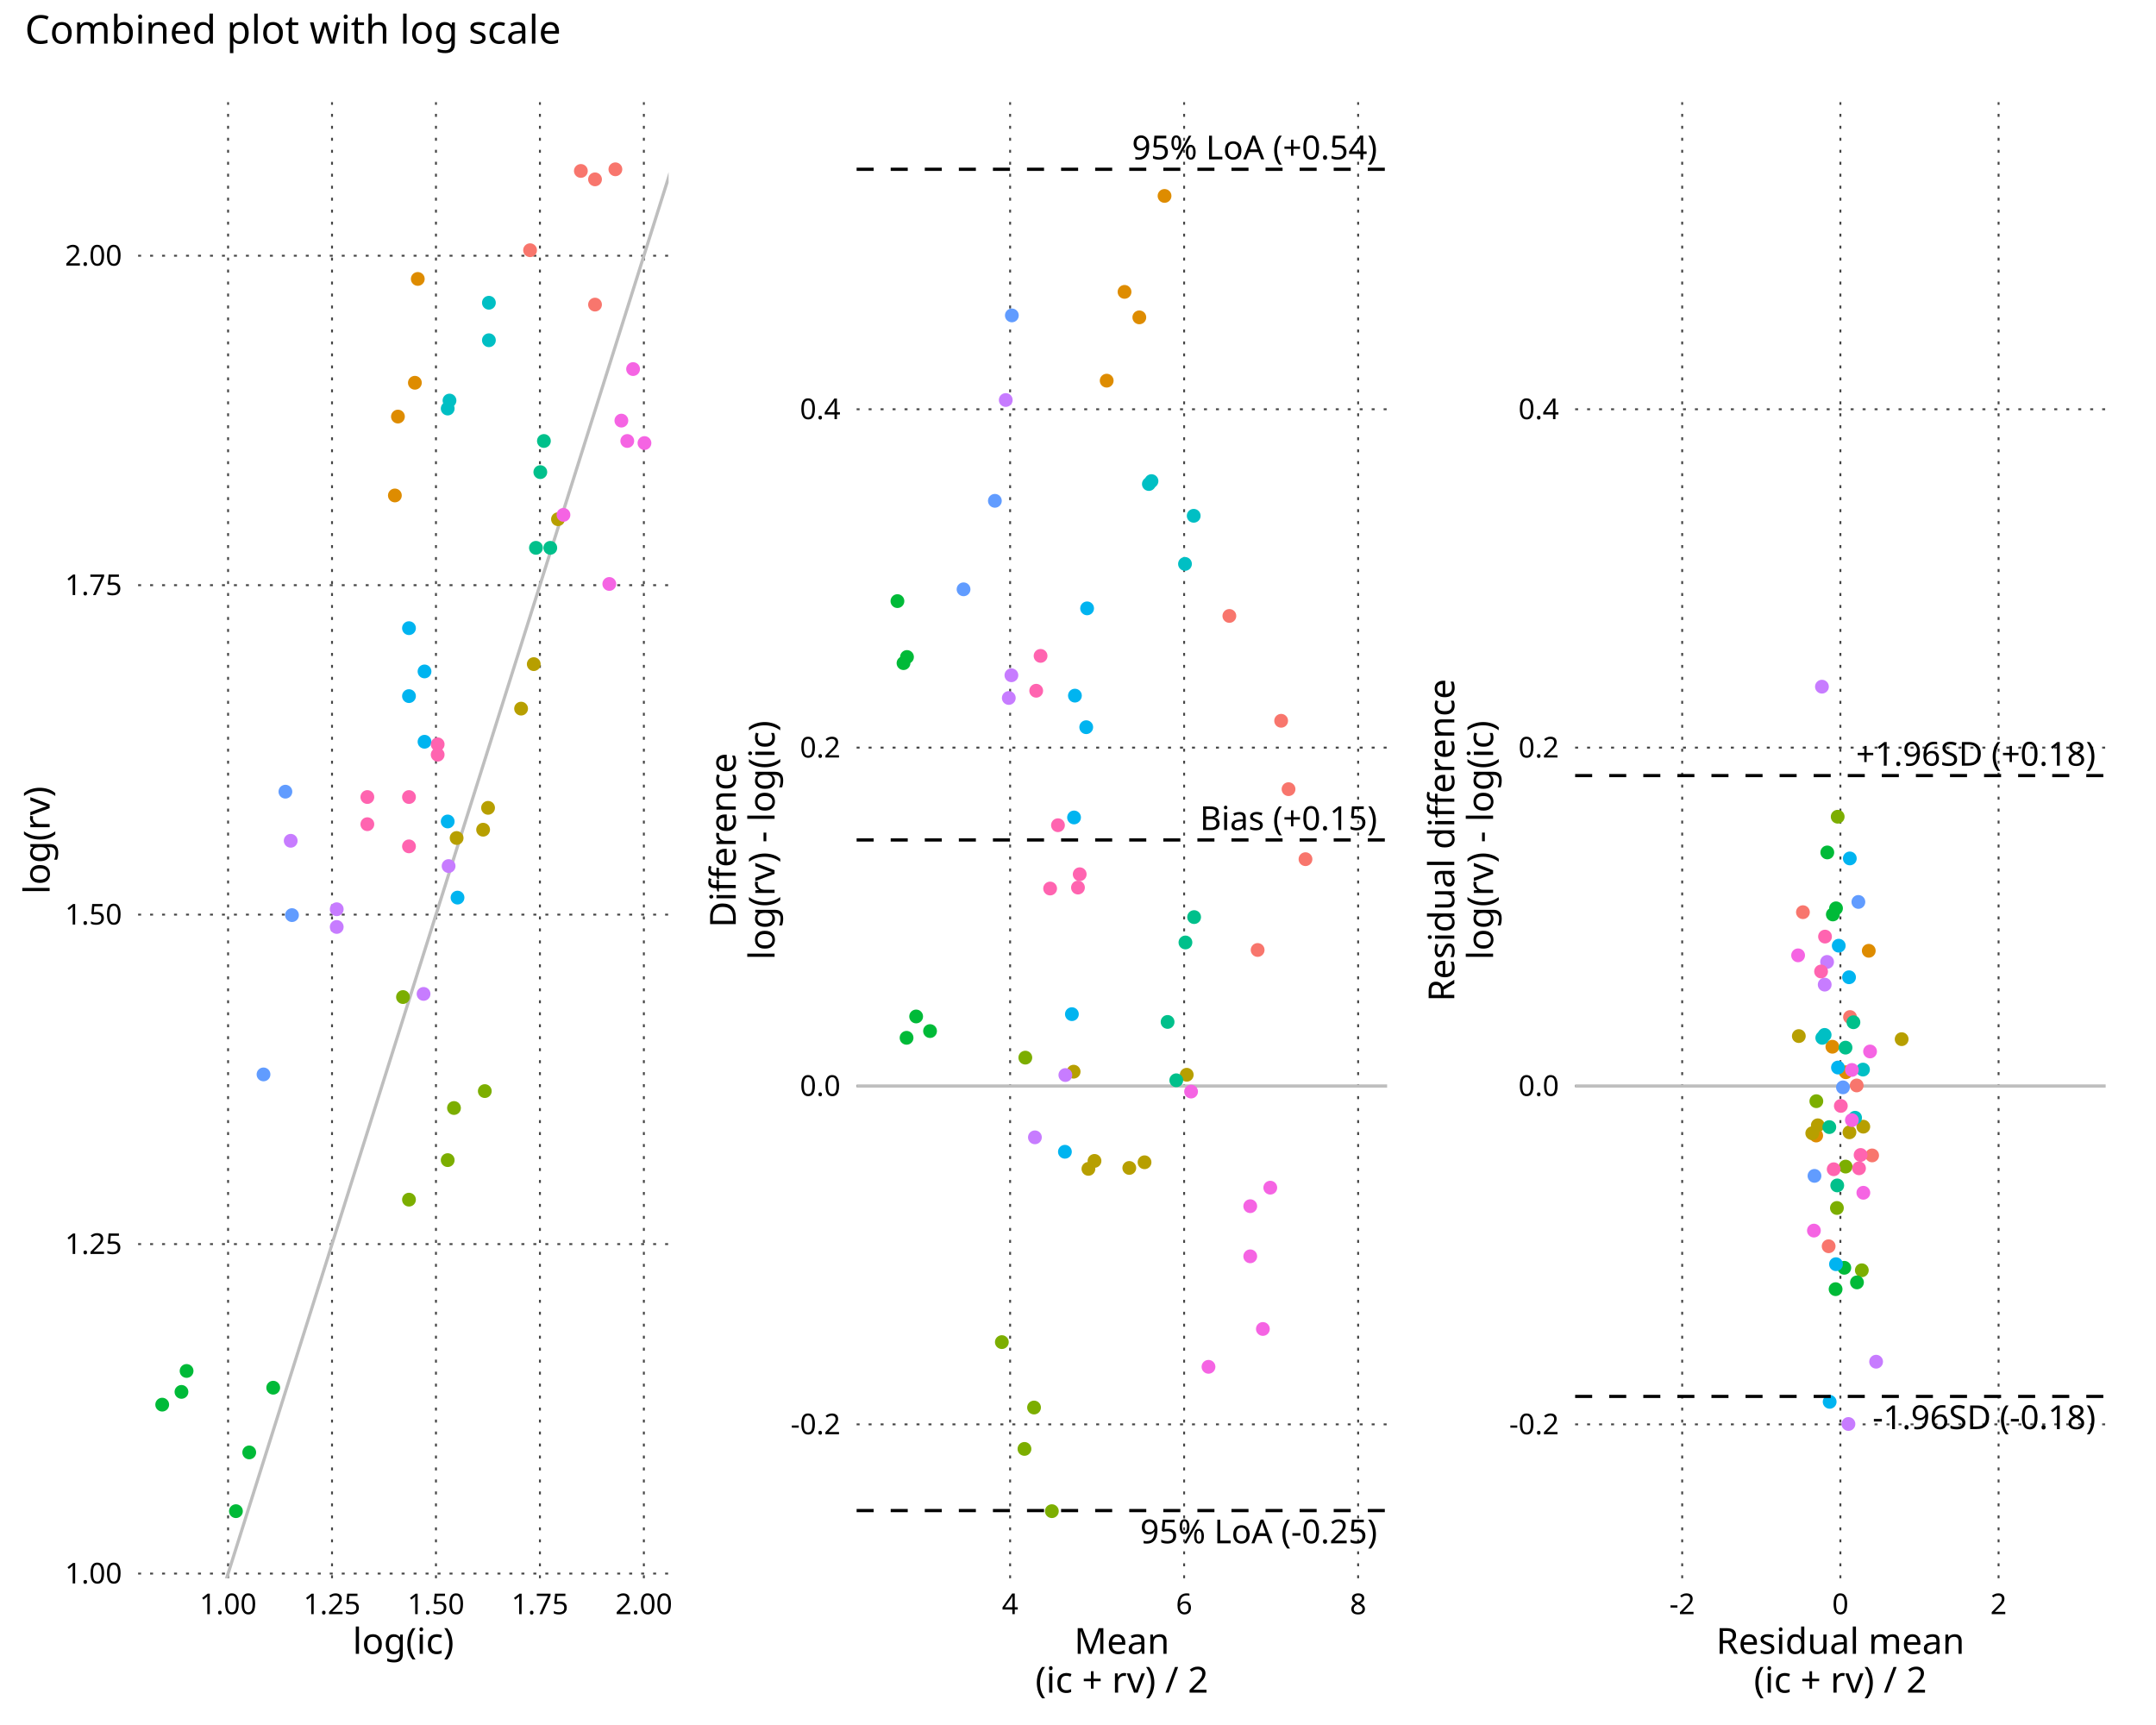
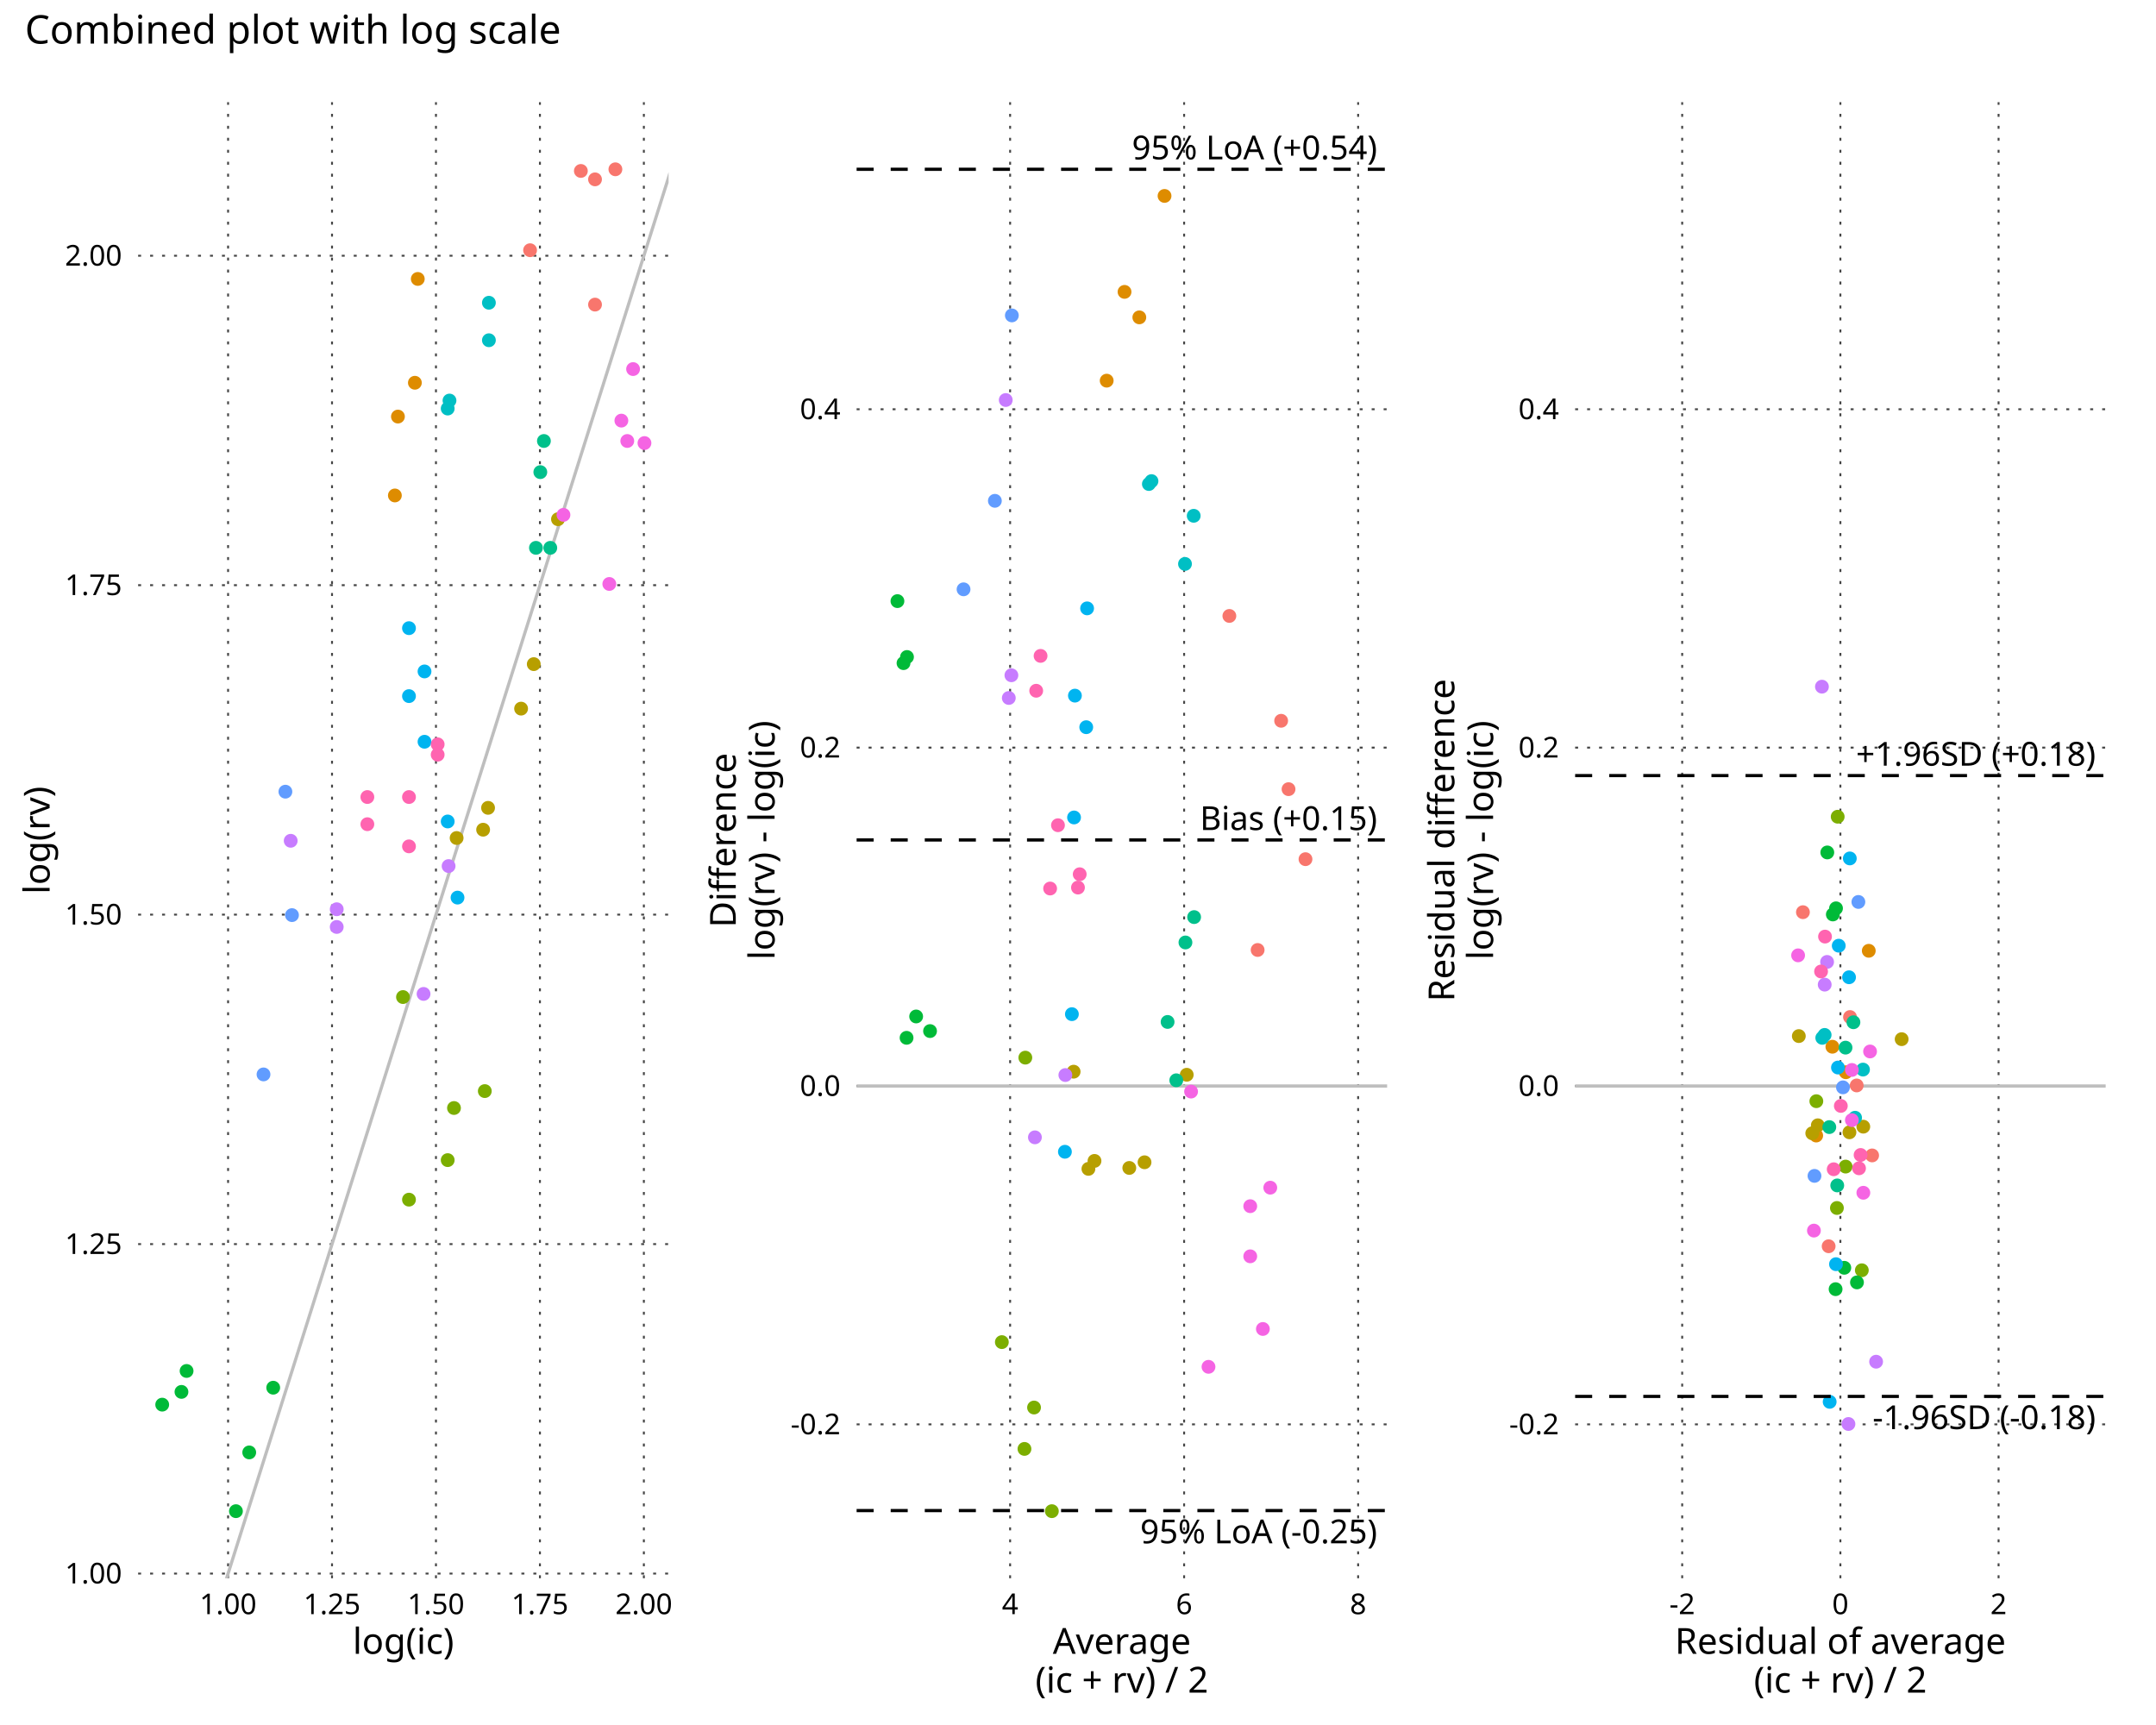
<svg xmlns="http://www.w3.org/2000/svg" class="svglite" data-engine-version="2.0" width="720.00pt" height="576.00pt" viewBox="0 0 720.00 576.00">
  <defs>
    <style type="text/css">
    .svglite line, .svglite polyline, .svglite polygon, .svglite path, .svglite rect, .svglite circle {
      fill: none;
      stroke: #000000;
      stroke-linecap: round;
      stroke-linejoin: round;
      stroke-miterlimit: 10.00;
    }
  </style>
  </defs>
  <rect width="100%" height="100%" style="stroke: none; fill: #FFFFFF;" />
  <defs>
    <clipPath id="cpMC4wMHw3MjAuMDB8MC4wMHw1NzYuMDA=">
      <rect x="0.00" y="0.00" width="720.00" height="576.00" />
    </clipPath>
  </defs>
  <g clip-path="url(#cpMC4wMHw3MjAuMDB8MC4wMHw1NzYuMDA=)">
    <rect x="-0" y="0.00" width="720.00" height="576.00" style="stroke-width: 1.07; stroke: #FFFFFF; fill: #FFFFFF;" />
  </g>
  <defs>
    <clipPath id="cpNDYuMTJ8NzAzLjE4fDM0LjEyfDUyNy4wMQ==">
      <rect x="46.12" y="34.12" width="657.06" height="492.89" />
    </clipPath>
  </defs>
  <g clip-path="url(#cpNDYuMTJ8NzAzLjE4fDM0LjEyfDUyNy4wMQ==)">
</g>
  <g clip-path="url(#cpMC4wMHw3MjAuMDB8MC4wMHw1NzYuMDA=)">
</g>
  <defs>
    <clipPath id="cpNS40OHwyMzQuNjF8MjIuNzh8NTcwLjUy">
      <rect x="5.48" y="22.78" width="229.14" height="547.74" />
    </clipPath>
  </defs>
  <g clip-path="url(#cpNS40OHwyMzQuNjF8MjIuNzh8NTcwLjUy)">
</g>
  <g clip-path="url(#cpMC4wMHw3MjAuMDB8MC4wMHw1NzYuMDA=)">
</g>
  <defs>
    <clipPath id="cpMjM0LjYxfDQ3NC41N3wyMi43OHw1NzAuNTI=">
      <rect x="234.61" y="22.78" width="239.95" height="547.74" />
    </clipPath>
  </defs>
  <g clip-path="url(#cpMjM0LjYxfDQ3NC41N3wyMi43OHw1NzAuNTI=)">
</g>
  <g clip-path="url(#cpMC4wMHw3MjAuMDB8MC4wMHw1NzYuMDA=)">
</g>
  <defs>
    <clipPath id="cpNDc0LjU3fDcxNC41MnwyMi43OHw1NzAuNTI=">
      <rect x="474.57" y="22.78" width="239.95" height="547.74" />
    </clipPath>
  </defs>
  <g clip-path="url(#cpNDc0LjU3fDcxNC41MnwyMi43OHw1NzAuNTI=)">
</g>
  <g clip-path="url(#cpMC4wMHw3MjAuMDB8MC4wMHw1NzYuMDA=)">
</g>
  <defs>
    <clipPath id="cpNDYuMTJ8MjIzLjI4fDM0LjEyfDUyNy4wMQ==">
      <rect x="46.12" y="34.12" width="177.16" height="492.89" />
    </clipPath>
  </defs>
  <g clip-path="url(#cpNDYuMTJ8MjIzLjI4fDM0LjEyfDUyNy4wMQ==)">
    <polyline points="46.12,525.43 223.28,525.43 " style="stroke-width: 0.64; stroke: #454545; stroke-dasharray: 1.00,3.00; stroke-linecap: butt;" />
    <polyline points="46.12,415.42 223.28,415.42 " style="stroke-width: 0.64; stroke: #454545; stroke-dasharray: 1.00,3.00; stroke-linecap: butt;" />
    <polyline points="46.12,305.41 223.28,305.41 " style="stroke-width: 0.64; stroke: #454545; stroke-dasharray: 1.00,3.00; stroke-linecap: butt;" />
    <polyline points="46.12,195.40 223.28,195.40 " style="stroke-width: 0.64; stroke: #454545; stroke-dasharray: 1.00,3.00; stroke-linecap: butt;" />
    <polyline points="46.12,85.39 223.28,85.39 " style="stroke-width: 0.64; stroke: #454545; stroke-dasharray: 1.00,3.00; stroke-linecap: butt;" />
    <polyline points="76.17,527.01 76.17,34.12 " style="stroke-width: 0.64; stroke: #454545; stroke-dasharray: 1.00,3.00; stroke-linecap: butt;" />
    <polyline points="110.88,527.01 110.88,34.12 " style="stroke-width: 0.64; stroke: #454545; stroke-dasharray: 1.00,3.00; stroke-linecap: butt;" />
    <polyline points="145.59,527.01 145.59,34.12 " style="stroke-width: 0.64; stroke: #454545; stroke-dasharray: 1.00,3.00; stroke-linecap: butt;" />
    <polyline points="180.31,527.01 180.31,34.12 " style="stroke-width: 0.64; stroke: #454545; stroke-dasharray: 1.00,3.00; stroke-linecap: butt;" />
    <polyline points="215.02,527.01 215.02,34.12 " style="stroke-width: 0.64; stroke: #454545; stroke-dasharray: 1.00,3.00; stroke-linecap: butt;" />
    <line x1="-131.04" y1="1182.11" x2="400.44" y2="-502.22" style="stroke-width: 1.07; stroke: #BEBEBE; stroke-linecap: butt;" />
    <circle cx="198.71" cy="59.89" r="1.95" style="stroke-width: 0.71; stroke: #F8766D; fill: #F8766D;" />
    <circle cx="177.02" cy="83.55" r="1.95" style="stroke-width: 0.71; stroke: #F8766D; fill: #F8766D;" />
    <circle cx="205.51" cy="56.53" r="1.95" style="stroke-width: 0.71; stroke: #F8766D; fill: #F8766D;" />
    <circle cx="198.71" cy="101.71" r="1.95" style="stroke-width: 0.71; stroke: #F8766D; fill: #F8766D;" />
    <circle cx="193.98" cy="57.08" r="1.95" style="stroke-width: 0.71; stroke: #F8766D; fill: #F8766D;" />
    <circle cx="131.87" cy="165.44" r="1.95" style="stroke-width: 0.71; stroke: #DE8C00; fill: #DE8C00;" />
    <circle cx="139.52" cy="93.14" r="1.95" style="stroke-width: 0.71; stroke: #DE8C00; fill: #DE8C00;" />
    <circle cx="138.55" cy="127.81" r="1.95" style="stroke-width: 0.71; stroke: #DE8C00; fill: #DE8C00;" />
    <circle cx="132.89" cy="139.10" r="1.95" style="stroke-width: 0.71; stroke: #DE8C00; fill: #DE8C00;" />
    <circle cx="152.49" cy="279.82" r="1.95" style="stroke-width: 0.71; stroke: #B79F00; fill: #B79F00;" />
    <circle cx="174.02" cy="236.62" r="1.95" style="stroke-width: 0.71; stroke: #B79F00; fill: #B79F00;" />
    <circle cx="162.99" cy="269.75" r="1.95" style="stroke-width: 0.71; stroke: #B79F00; fill: #B79F00;" />
    <circle cx="161.34" cy="277.05" r="1.95" style="stroke-width: 0.71; stroke: #B79F00; fill: #B79F00;" />
    <circle cx="186.34" cy="173.37" r="1.95" style="stroke-width: 0.71; stroke: #B79F00; fill: #B79F00;" />
    <circle cx="178.25" cy="221.76" r="1.95" style="stroke-width: 0.71; stroke: #B79F00; fill: #B79F00;" />
    <circle cx="134.58" cy="332.93" r="1.95" style="stroke-width: 0.71; stroke: #7CAE00; fill: #7CAE00;" />
    <circle cx="136.58" cy="400.58" r="1.95" style="stroke-width: 0.71; stroke: #7CAE00; fill: #7CAE00;" />
    <circle cx="149.51" cy="387.38" r="1.95" style="stroke-width: 0.71; stroke: #7CAE00; fill: #7CAE00;" />
    <circle cx="151.61" cy="369.98" r="1.95" style="stroke-width: 0.71; stroke: #7CAE00; fill: #7CAE00;" />
    <circle cx="161.90" cy="364.33" r="1.95" style="stroke-width: 0.71; stroke: #7CAE00; fill: #7CAE00;" />
    <circle cx="91.24" cy="463.37" r="1.95" style="stroke-width: 0.71; stroke: #00BA38; fill: #00BA38;" />
    <circle cx="83.23" cy="484.98" r="1.95" style="stroke-width: 0.71; stroke: #00BA38; fill: #00BA38;" />
    <circle cx="78.79" cy="504.60" r="1.95" style="stroke-width: 0.71; stroke: #00BA38; fill: #00BA38;" />
    <circle cx="62.31" cy="457.78" r="1.95" style="stroke-width: 0.71; stroke: #00BA38; fill: #00BA38;" />
    <circle cx="54.17" cy="469.03" r="1.95" style="stroke-width: 0.71; stroke: #00BA38; fill: #00BA38;" />
    <circle cx="60.60" cy="464.77" r="1.95" style="stroke-width: 0.71; stroke: #00BA38; fill: #00BA38;" />
    <circle cx="183.77" cy="182.93" r="1.95" style="stroke-width: 0.71; stroke: #00C08B; fill: #00C08B;" />
    <circle cx="181.64" cy="147.25" r="1.95" style="stroke-width: 0.71; stroke: #00C08B; fill: #00C08B;" />
    <circle cx="178.98" cy="182.93" r="1.95" style="stroke-width: 0.71; stroke: #00C08B; fill: #00C08B;" />
    <circle cx="180.44" cy="157.65" r="1.95" style="stroke-width: 0.71; stroke: #00C08B; fill: #00C08B;" />
    <circle cx="163.27" cy="101.09" r="1.95" style="stroke-width: 0.71; stroke: #00BFC4; fill: #00BFC4;" />
    <circle cx="150.11" cy="133.75" r="1.95" style="stroke-width: 0.71; stroke: #00BFC4; fill: #00BFC4;" />
    <circle cx="149.51" cy="136.42" r="1.95" style="stroke-width: 0.71; stroke: #00BFC4; fill: #00BFC4;" />
    <circle cx="163.27" cy="113.61" r="1.95" style="stroke-width: 0.71; stroke: #00BFC4; fill: #00BFC4;" />
    <circle cx="152.79" cy="299.72" r="1.95" style="stroke-width: 0.71; stroke: #00B4F0; fill: #00B4F0;" />
    <circle cx="149.51" cy="274.30" r="1.95" style="stroke-width: 0.71; stroke: #00B4F0; fill: #00B4F0;" />
    <circle cx="141.77" cy="247.68" r="1.95" style="stroke-width: 0.71; stroke: #00B4F0; fill: #00B4F0;" />
    <circle cx="136.58" cy="232.44" r="1.95" style="stroke-width: 0.71; stroke: #00B4F0; fill: #00B4F0;" />
    <circle cx="141.77" cy="224.20" r="1.95" style="stroke-width: 0.71; stroke: #00B4F0; fill: #00B4F0;" />
    <circle cx="136.58" cy="209.75" r="1.95" style="stroke-width: 0.71; stroke: #00B4F0; fill: #00B4F0;" />
    <circle cx="97.51" cy="305.57" r="1.95" style="stroke-width: 0.71; stroke: #619CFF; fill: #619CFF;" />
    <circle cx="95.31" cy="264.35" r="1.95" style="stroke-width: 0.71; stroke: #619CFF; fill: #619CFF;" />
    <circle cx="88.00" cy="358.76" r="1.95" style="stroke-width: 0.71; stroke: #619CFF; fill: #619CFF;" />
    <circle cx="141.45" cy="331.88" r="1.95" style="stroke-width: 0.71; stroke: #C77CFF; fill: #C77CFF;" />
    <circle cx="149.81" cy="289.19" r="1.95" style="stroke-width: 0.71; stroke: #C77CFF; fill: #C77CFF;" />
    <circle cx="97.08" cy="280.75" r="1.95" style="stroke-width: 0.71; stroke: #C77CFF; fill: #C77CFF;" />
    <circle cx="112.45" cy="309.52" r="1.95" style="stroke-width: 0.71; stroke: #C77CFF; fill: #C77CFF;" />
    <circle cx="112.45" cy="303.61" r="1.95" style="stroke-width: 0.71; stroke: #C77CFF; fill: #C77CFF;" />
    <circle cx="211.42" cy="123.24" r="1.95" style="stroke-width: 0.71; stroke: #F564E3; fill: #F564E3;" />
    <circle cx="188.17" cy="171.92" r="1.95" style="stroke-width: 0.71; stroke: #F564E3; fill: #F564E3;" />
    <circle cx="207.51" cy="140.45" r="1.95" style="stroke-width: 0.71; stroke: #F564E3; fill: #F564E3;" />
    <circle cx="209.48" cy="147.25" r="1.95" style="stroke-width: 0.71; stroke: #F564E3; fill: #F564E3;" />
    <circle cx="215.22" cy="147.94" r="1.95" style="stroke-width: 0.71; stroke: #F564E3; fill: #F564E3;" />
    <circle cx="203.48" cy="194.99" r="1.95" style="stroke-width: 0.71; stroke: #F564E3; fill: #F564E3;" />
    <circle cx="146.16" cy="252.00" r="1.95" style="stroke-width: 0.71; stroke: #FF64B0; fill: #FF64B0;" />
    <circle cx="136.58" cy="282.61" r="1.95" style="stroke-width: 0.71; stroke: #FF64B0; fill: #FF64B0;" />
    <circle cx="122.68" cy="266.14" r="1.95" style="stroke-width: 0.71; stroke: #FF64B0; fill: #FF64B0;" />
    <circle cx="122.68" cy="275.21" r="1.95" style="stroke-width: 0.71; stroke: #FF64B0; fill: #FF64B0;" />
    <circle cx="136.58" cy="266.14" r="1.95" style="stroke-width: 0.71; stroke: #FF64B0; fill: #FF64B0;" />
    <circle cx="146.16" cy="248.54" r="1.95" style="stroke-width: 0.71; stroke: #FF64B0; fill: #FF64B0;" />
  </g>
  <g clip-path="url(#cpMC4wMHw3MjAuMDB8MC4wMHw1NzYuMDA=)">
    <text x="40.74" y="528.73" text-anchor="end" style="font-size: 9.60px; font-family: sans;" textLength="18.69px" lengthAdjust="spacingAndGlyphs">1.00</text>
    <text x="40.74" y="418.72" text-anchor="end" style="font-size: 9.60px; font-family: sans;" textLength="18.69px" lengthAdjust="spacingAndGlyphs">1.25</text>
    <text x="40.74" y="308.71" text-anchor="end" style="font-size: 9.60px; font-family: sans;" textLength="18.69px" lengthAdjust="spacingAndGlyphs">1.50</text>
    <text x="40.74" y="198.70" text-anchor="end" style="font-size: 9.60px; font-family: sans;" textLength="18.69px" lengthAdjust="spacingAndGlyphs">1.75</text>
    <text x="40.74" y="88.69" text-anchor="end" style="font-size: 9.60px; font-family: sans;" textLength="18.69px" lengthAdjust="spacingAndGlyphs">2.00</text>
    <text x="76.17" y="538.99" text-anchor="middle" style="font-size: 9.60px; font-family: sans;" textLength="18.69px" lengthAdjust="spacingAndGlyphs">1.00</text>
    <text x="110.88" y="538.99" text-anchor="middle" style="font-size: 9.60px; font-family: sans;" textLength="18.69px" lengthAdjust="spacingAndGlyphs">1.25</text>
    <text x="145.59" y="538.99" text-anchor="middle" style="font-size: 9.60px; font-family: sans;" textLength="18.69px" lengthAdjust="spacingAndGlyphs">1.50</text>
    <text x="180.31" y="538.99" text-anchor="middle" style="font-size: 9.60px; font-family: sans;" textLength="18.69px" lengthAdjust="spacingAndGlyphs">1.75</text>
    <text x="215.02" y="538.99" text-anchor="middle" style="font-size: 9.60px; font-family: sans;" textLength="18.69px" lengthAdjust="spacingAndGlyphs">2.00</text>
    <text x="134.70" y="552.23" text-anchor="middle" style="font-size: 12.00px; font-family: sans;" textLength="32.67px" lengthAdjust="spacingAndGlyphs">log(ic)</text>
    <text transform="translate(16.57,280.57) rotate(-90)" text-anchor="middle" style="font-size: 12.00px; font-family: sans;" textLength="34.01px" lengthAdjust="spacingAndGlyphs">log(rv)</text>
    <polyline points="286.07,475.62 463.23,475.62 " style="stroke-width: 0.64; stroke: #454545; stroke-dasharray: 1.00,3.00; stroke-linecap: butt;" />
    <polyline points="286.07,362.63 463.23,362.63 " style="stroke-width: 0.64; stroke: #454545; stroke-dasharray: 1.00,3.00; stroke-linecap: butt;" />
    <polyline points="286.07,249.64 463.23,249.64 " style="stroke-width: 0.64; stroke: #454545; stroke-dasharray: 1.00,3.00; stroke-linecap: butt;" />
    <polyline points="286.07,136.66 463.23,136.66 " style="stroke-width: 0.64; stroke: #454545; stroke-dasharray: 1.00,3.00; stroke-linecap: butt;" />
    <polyline points="337.33,527.01 337.33,34.12 " style="stroke-width: 0.64; stroke: #454545; stroke-dasharray: 1.00,3.00; stroke-linecap: butt;" />
    <polyline points="395.44,527.01 395.44,34.12 " style="stroke-width: 0.64; stroke: #454545; stroke-dasharray: 1.00,3.00; stroke-linecap: butt;" />
    <polyline points="453.55,527.01 453.55,34.12 " style="stroke-width: 0.64; stroke: #454545; stroke-dasharray: 1.00,3.00; stroke-linecap: butt;" />
    <line x1="286.07" y1="362.63" x2="463.23" y2="362.63" style="stroke-width: 1.07; stroke: #BEBEBE; stroke-linecap: butt;" />
    <line x1="286.07" y1="280.47" x2="463.23" y2="280.47" style="stroke-width: 1.07; stroke-dasharray: 5.69,5.69; stroke-linecap: butt;" />
    <line x1="286.07" y1="504.41" x2="463.23" y2="504.41" style="stroke-width: 1.07; stroke-dasharray: 5.69,5.69; stroke-linecap: butt;" />
    <line x1="286.07" y1="56.53" x2="463.23" y2="56.53" style="stroke-width: 1.07; stroke-dasharray: 5.69,5.69; stroke-linecap: butt;" />
    <polygon points="398.75,280.47 461.24,280.47 461.16,280.47 461.48,280.45 461.79,280.39 462.09,280.28 462.37,280.12 462.62,279.91 462.83,279.68 463.00,279.40 463.13,279.11 463.20,278.80 463.23,278.48 463.23,278.48 463.23,268.23 463.23,268.23 463.20,267.92 463.13,267.60 463.00,267.31 462.83,267.04 462.62,266.80 462.37,266.60 462.09,266.44 461.79,266.33 461.48,266.26 461.24,266.25 398.75,266.25 398.99,266.26 398.67,266.25 398.36,266.29 398.05,266.38 397.76,266.51 397.50,266.69 397.27,266.92 397.07,267.17 396.92,267.46 396.82,267.76 396.77,268.07 396.77,268.23 396.77,278.48 396.77,278.32 396.77,278.64 396.82,278.96 396.92,279.26 397.07,279.54 397.27,279.80 397.50,280.02 397.76,280.20 398.05,280.34 398.36,280.43 398.67,280.47 " style="stroke-width: nan; stroke: none; fill: none;" />
    <text x="459.92" y="277.16" text-anchor="end" style="font-size: 11.04px; font-family: sans;" textLength="59.84px" lengthAdjust="spacingAndGlyphs">Bias (+0.15)</text>
    <polygon points="378.20,518.63 461.24,518.63 461.16,518.63 461.48,518.62 461.79,518.55 462.09,518.44 462.37,518.28 462.62,518.08 462.83,517.84 463.00,517.57 463.13,517.27 463.20,516.96 463.23,516.64 463.23,516.64 463.23,506.40 463.23,506.40 463.20,506.08 463.13,505.77 463.00,505.47 462.83,505.20 462.62,504.96 462.37,504.76 462.09,504.60 461.79,504.49 461.48,504.43 461.24,504.41 378.20,504.41 378.44,504.43 378.12,504.41 377.80,504.45 377.49,504.54 377.21,504.68 376.94,504.86 376.71,505.08 376.52,505.34 376.37,505.62 376.27,505.92 376.22,506.24 376.21,506.40 376.21,516.64 376.22,516.49 376.22,516.80 376.27,517.12 376.37,517.42 376.52,517.71 376.71,517.96 376.94,518.18 377.21,518.37 377.49,518.50 377.80,518.59 378.12,518.63 " style="stroke-width: nan; stroke: none; fill: none;" />
    <text x="459.92" y="515.32" text-anchor="end" style="font-size: 11.04px; font-family: sans;" textLength="80.39px" lengthAdjust="spacingAndGlyphs">95% LoA (-0.25)</text>
    <polygon points="375.42,56.53 461.24,56.53 461.16,56.52 461.48,56.51 461.79,56.45 462.09,56.33 462.37,56.17 462.62,55.97 462.83,55.73 463.00,55.46 463.13,55.17 463.20,54.86 463.23,54.54 463.23,54.54 463.23,44.29 463.23,44.29 463.20,43.97 463.13,43.66 463.00,43.37 462.83,43.10 462.62,42.86 462.37,42.66 462.09,42.50 461.79,42.38 461.48,42.32 461.24,42.30 375.42,42.30 375.66,42.32 375.34,42.31 375.03,42.34 374.72,42.43 374.43,42.57 374.17,42.75 373.94,42.97 373.74,43.23 373.60,43.51 373.49,43.82 373.44,44.13 373.44,44.29 373.44,54.54 373.44,54.38 373.44,54.70 373.49,55.01 373.60,55.32 373.74,55.60 373.94,55.86 374.17,56.08 374.43,56.26 374.72,56.40 375.03,56.49 375.34,56.52 " style="stroke-width: nan; stroke: none; fill: none;" />
    <text x="459.92" y="53.21" text-anchor="end" style="font-size: 11.04px; font-family: sans;" textLength="83.17px" lengthAdjust="spacingAndGlyphs">95% LoA (+0.54)</text>
    <circle cx="430.31" cy="263.51" r="1.95" style="stroke-width: 0.71; stroke: #F8766D; fill: #F8766D;" />
    <circle cx="410.55" cy="205.67" r="1.95" style="stroke-width: 0.71; stroke: #F8766D; fill: #F8766D;" />
    <circle cx="435.97" cy="286.89" r="1.95" style="stroke-width: 0.71; stroke: #F8766D; fill: #F8766D;" />
    <circle cx="419.99" cy="317.21" r="1.95" style="stroke-width: 0.71; stroke: #F8766D; fill: #F8766D;" />
    <circle cx="427.84" cy="240.68" r="1.95" style="stroke-width: 0.71; stroke: #F8766D; fill: #F8766D;" />
    <circle cx="369.58" cy="127.11" r="1.95" style="stroke-width: 0.71; stroke: #DE8C00; fill: #DE8C00;" />
    <circle cx="388.90" cy="65.42" r="1.95" style="stroke-width: 0.71; stroke: #DE8C00; fill: #DE8C00;" />
    <circle cx="380.48" cy="105.97" r="1.95" style="stroke-width: 0.71; stroke: #DE8C00; fill: #DE8C00;" />
    <circle cx="375.54" cy="97.46" r="1.95" style="stroke-width: 0.71; stroke: #DE8C00; fill: #DE8C00;" />
    <circle cx="358.54" cy="357.85" r="1.95" style="stroke-width: 0.71; stroke: #B79F00; fill: #B79F00;" />
    <circle cx="377.13" cy="389.99" r="1.95" style="stroke-width: 0.71; stroke: #B79F00; fill: #B79F00;" />
    <circle cx="365.51" cy="387.64" r="1.95" style="stroke-width: 0.71; stroke: #B79F00; fill: #B79F00;" />
    <circle cx="363.48" cy="390.30" r="1.95" style="stroke-width: 0.71; stroke: #B79F00; fill: #B79F00;" />
    <circle cx="396.31" cy="358.88" r="1.95" style="stroke-width: 0.71; stroke: #B79F00; fill: #B79F00;" />
    <circle cx="382.22" cy="388.10" r="1.95" style="stroke-width: 0.71; stroke: #B79F00; fill: #B79F00;" />
    <circle cx="342.41" cy="353.16" r="1.95" style="stroke-width: 0.71; stroke: #7CAE00; fill: #7CAE00;" />
    <circle cx="334.57" cy="448.15" r="1.95" style="stroke-width: 0.71; stroke: #7CAE00; fill: #7CAE00;" />
    <circle cx="342.12" cy="483.81" r="1.95" style="stroke-width: 0.71; stroke: #7CAE00; fill: #7CAE00;" />
    <circle cx="345.32" cy="469.99" r="1.95" style="stroke-width: 0.71; stroke: #7CAE00; fill: #7CAE00;" />
    <circle cx="351.27" cy="504.60" r="1.95" style="stroke-width: 0.71; stroke: #7CAE00; fill: #7CAE00;" />
    <circle cx="310.59" cy="344.29" r="1.95" style="stroke-width: 0.71; stroke: #00BA38; fill: #00BA38;" />
    <circle cx="305.95" cy="339.41" r="1.95" style="stroke-width: 0.71; stroke: #00BA38; fill: #00BA38;" />
    <circle cx="302.75" cy="346.54" r="1.95" style="stroke-width: 0.71; stroke: #00BA38; fill: #00BA38;" />
    <circle cx="302.89" cy="219.38" r="1.95" style="stroke-width: 0.71; stroke: #00BA38; fill: #00BA38;" />
    <circle cx="299.70" cy="200.72" r="1.95" style="stroke-width: 0.71; stroke: #00BA38; fill: #00BA38;" />
    <circle cx="301.73" cy="221.43" r="1.95" style="stroke-width: 0.71; stroke: #00BA38; fill: #00BA38;" />
    <circle cx="392.82" cy="360.72" r="1.95" style="stroke-width: 0.71; stroke: #00C08B; fill: #00C08B;" />
    <circle cx="398.78" cy="306.23" r="1.95" style="stroke-width: 0.71; stroke: #00C08B; fill: #00C08B;" />
    <circle cx="389.92" cy="341.24" r="1.95" style="stroke-width: 0.71; stroke: #00C08B; fill: #00C08B;" />
    <circle cx="395.88" cy="314.70" r="1.95" style="stroke-width: 0.71; stroke: #00C08B; fill: #00C08B;" />
    <circle cx="398.64" cy="172.23" r="1.95" style="stroke-width: 0.71; stroke: #00BFC4; fill: #00BFC4;" />
    <circle cx="384.54" cy="160.65" r="1.95" style="stroke-width: 0.71; stroke: #00BFC4; fill: #00BFC4;" />
    <circle cx="383.67" cy="161.62" r="1.95" style="stroke-width: 0.71; stroke: #00BFC4; fill: #00BFC4;" />
    <circle cx="395.73" cy="188.30" r="1.95" style="stroke-width: 0.71; stroke: #00BFC4; fill: #00BFC4;" />
    <circle cx="355.63" cy="384.59" r="1.95" style="stroke-width: 0.71; stroke: #00B4F0; fill: #00B4F0;" />
    <circle cx="357.96" cy="338.64" r="1.95" style="stroke-width: 0.71; stroke: #00B4F0; fill: #00B4F0;" />
    <circle cx="358.68" cy="272.96" r="1.95" style="stroke-width: 0.71; stroke: #00B4F0; fill: #00B4F0;" />
    <circle cx="358.97" cy="232.28" r="1.95" style="stroke-width: 0.71; stroke: #00B4F0; fill: #00B4F0;" />
    <circle cx="362.75" cy="242.82" r="1.95" style="stroke-width: 0.71; stroke: #00B4F0; fill: #00B4F0;" />
    <circle cx="363.04" cy="203.14" r="1.95" style="stroke-width: 0.71; stroke: #00B4F0; fill: #00B4F0;" />
    <circle cx="332.24" cy="167.23" r="1.95" style="stroke-width: 0.71; stroke: #619CFF; fill: #619CFF;" />
    <circle cx="337.91" cy="105.32" r="1.95" style="stroke-width: 0.71; stroke: #619CFF; fill: #619CFF;" />
    <circle cx="321.78" cy="196.78" r="1.95" style="stroke-width: 0.71; stroke: #619CFF; fill: #619CFF;" />
    <circle cx="345.61" cy="379.77" r="1.95" style="stroke-width: 0.71; stroke: #C77CFF; fill: #C77CFF;" />
    <circle cx="355.78" cy="358.97" r="1.95" style="stroke-width: 0.71; stroke: #C77CFF; fill: #C77CFF;" />
    <circle cx="335.87" cy="133.57" r="1.95" style="stroke-width: 0.71; stroke: #C77CFF; fill: #C77CFF;" />
    <circle cx="336.89" cy="233.06" r="1.95" style="stroke-width: 0.71; stroke: #C77CFF; fill: #C77CFF;" />
    <circle cx="337.76" cy="225.48" r="1.95" style="stroke-width: 0.71; stroke: #C77CFF; fill: #C77CFF;" />
    <circle cx="424.21" cy="396.58" r="1.95" style="stroke-width: 0.71; stroke: #F564E3; fill: #F564E3;" />
    <circle cx="397.76" cy="364.49" r="1.95" style="stroke-width: 0.71; stroke: #F564E3; fill: #F564E3;" />
    <circle cx="417.52" cy="402.76" r="1.95" style="stroke-width: 0.71; stroke: #F564E3; fill: #F564E3;" />
    <circle cx="417.52" cy="419.50" r="1.95" style="stroke-width: 0.71; stroke: #F564E3; fill: #F564E3;" />
    <circle cx="421.74" cy="443.76" r="1.95" style="stroke-width: 0.71; stroke: #F564E3; fill: #F564E3;" />
    <circle cx="403.58" cy="456.40" r="1.95" style="stroke-width: 0.71; stroke: #F564E3; fill: #F564E3;" />
    <circle cx="359.99" cy="296.37" r="1.95" style="stroke-width: 0.71; stroke: #FF64B0; fill: #FF64B0;" />
    <circle cx="350.69" cy="296.69" r="1.95" style="stroke-width: 0.71; stroke: #FF64B0; fill: #FF64B0;" />
    <circle cx="347.50" cy="219.01" r="1.95" style="stroke-width: 0.71; stroke: #FF64B0; fill: #FF64B0;" />
    <circle cx="346.04" cy="230.65" r="1.95" style="stroke-width: 0.71; stroke: #FF64B0; fill: #FF64B0;" />
    <circle cx="353.31" cy="275.55" r="1.95" style="stroke-width: 0.71; stroke: #FF64B0; fill: #FF64B0;" />
    <circle cx="360.57" cy="291.92" r="1.95" style="stroke-width: 0.71; stroke: #FF64B0; fill: #FF64B0;" />
    <text x="280.69" y="478.92" text-anchor="end" style="font-size: 9.60px; font-family: sans;" textLength="16.54px" lengthAdjust="spacingAndGlyphs">-0.2</text>
    <text x="280.69" y="365.93" text-anchor="end" style="font-size: 9.60px; font-family: sans;" textLength="13.35px" lengthAdjust="spacingAndGlyphs">0.0</text>
    <text x="280.69" y="252.95" text-anchor="end" style="font-size: 9.60px; font-family: sans;" textLength="13.35px" lengthAdjust="spacingAndGlyphs">0.2</text>
    <text x="280.69" y="139.96" text-anchor="end" style="font-size: 9.60px; font-family: sans;" textLength="13.35px" lengthAdjust="spacingAndGlyphs">0.4</text>
    <text x="337.33" y="538.99" text-anchor="middle" style="font-size: 9.60px; font-family: sans;" textLength="5.34px" lengthAdjust="spacingAndGlyphs">4</text>
    <text x="395.44" y="538.99" text-anchor="middle" style="font-size: 9.60px; font-family: sans;" textLength="5.34px" lengthAdjust="spacingAndGlyphs">6</text>
    <text x="453.55" y="538.99" text-anchor="middle" style="font-size: 9.60px; font-family: sans;" textLength="5.34px" lengthAdjust="spacingAndGlyphs">8</text>
-     <text x="374.65" y="552.23" text-anchor="middle" style="font-size: 12.00px; font-family: sans;" textLength="30.02px" lengthAdjust="spacingAndGlyphs">Mean</text>
+     <text x="374.65" y="552.23" text-anchor="middle" style="font-size: 12.00px; font-family: sans;" textLength="44.70px" lengthAdjust="spacingAndGlyphs">Average</text>
    <text x="374.65" y="565.19" text-anchor="middle" style="font-size: 12.00px; font-family: sans;" textLength="57.02px" lengthAdjust="spacingAndGlyphs">(ic + rv) / 2</text>
    <text transform="translate(245.71,280.57) rotate(-90)" text-anchor="middle" style="font-size: 12.00px; font-family: sans;" textLength="54.70px" lengthAdjust="spacingAndGlyphs">Difference</text>
    <text transform="translate(258.67,280.57) rotate(-90)" text-anchor="middle" style="font-size: 12.00px; font-family: sans;" textLength="77.34px" lengthAdjust="spacingAndGlyphs">log(rv) - log(ic)</text>
    <polyline points="526.02,475.62 703.18,475.62 " style="stroke-width: 0.64; stroke: #454545; stroke-dasharray: 1.00,3.00; stroke-linecap: butt;" />
    <polyline points="526.02,362.63 703.18,362.63 " style="stroke-width: 0.64; stroke: #454545; stroke-dasharray: 1.00,3.00; stroke-linecap: butt;" />
    <polyline points="526.02,249.64 703.18,249.64 " style="stroke-width: 0.64; stroke: #454545; stroke-dasharray: 1.00,3.00; stroke-linecap: butt;" />
    <polyline points="526.02,136.66 703.18,136.66 " style="stroke-width: 0.64; stroke: #454545; stroke-dasharray: 1.00,3.00; stroke-linecap: butt;" />
    <polyline points="561.77,527.01 561.77,34.12 " style="stroke-width: 0.64; stroke: #454545; stroke-dasharray: 1.00,3.00; stroke-linecap: butt;" />
    <polyline points="614.60,527.01 614.60,34.12 " style="stroke-width: 0.64; stroke: #454545; stroke-dasharray: 1.00,3.00; stroke-linecap: butt;" />
    <polyline points="667.43,527.01 667.43,34.12 " style="stroke-width: 0.64; stroke: #454545; stroke-dasharray: 1.00,3.00; stroke-linecap: butt;" />
    <line x1="526.02" y1="362.63" x2="703.18" y2="362.63" style="stroke-width: 1.07; stroke: #BEBEBE; stroke-linecap: butt;" />
    <circle cx="620.05" cy="362.44" r="1.95" style="stroke-width: 0.71; stroke: #F8766D; fill: #F8766D;" />
    <circle cx="602.09" cy="304.59" r="1.95" style="stroke-width: 0.71; stroke: #F8766D; fill: #F8766D;" />
    <circle cx="625.20" cy="385.81" r="1.95" style="stroke-width: 0.71; stroke: #F8766D; fill: #F8766D;" />
    <circle cx="610.68" cy="416.14" r="1.95" style="stroke-width: 0.71; stroke: #F8766D; fill: #F8766D;" />
    <circle cx="617.81" cy="339.60" r="1.95" style="stroke-width: 0.71; stroke: #F8766D; fill: #F8766D;" />
    <circle cx="606.52" cy="379.17" r="1.95" style="stroke-width: 0.71; stroke: #DE8C00; fill: #DE8C00;" />
    <circle cx="624.08" cy="317.48" r="1.95" style="stroke-width: 0.71; stroke: #DE8C00; fill: #DE8C00;" />
    <circle cx="616.42" cy="358.03" r="1.95" style="stroke-width: 0.71; stroke: #DE8C00; fill: #DE8C00;" />
    <circle cx="611.93" cy="349.52" r="1.95" style="stroke-width: 0.71; stroke: #DE8C00; fill: #DE8C00;" />
    <circle cx="600.72" cy="345.96" r="1.95" style="stroke-width: 0.71; stroke: #B79F00; fill: #B79F00;" />
    <circle cx="617.63" cy="378.09" r="1.95" style="stroke-width: 0.71; stroke: #B79F00; fill: #B79F00;" />
    <circle cx="607.06" cy="375.75" r="1.95" style="stroke-width: 0.71; stroke: #B79F00; fill: #B79F00;" />
    <circle cx="605.21" cy="378.41" r="1.95" style="stroke-width: 0.71; stroke: #B79F00; fill: #B79F00;" />
    <circle cx="635.06" cy="346.99" r="1.95" style="stroke-width: 0.71; stroke: #B79F00; fill: #B79F00;" />
    <circle cx="622.25" cy="376.21" r="1.95" style="stroke-width: 0.71; stroke: #B79F00; fill: #B79F00;" />
    <circle cx="613.70" cy="272.71" r="1.95" style="stroke-width: 0.71; stroke: #7CAE00; fill: #7CAE00;" />
    <circle cx="606.57" cy="367.70" r="1.95" style="stroke-width: 0.71; stroke: #7CAE00; fill: #7CAE00;" />
    <circle cx="613.44" cy="403.36" r="1.95" style="stroke-width: 0.71; stroke: #7CAE00; fill: #7CAE00;" />
    <circle cx="616.35" cy="389.54" r="1.95" style="stroke-width: 0.71; stroke: #7CAE00; fill: #7CAE00;" />
    <circle cx="621.76" cy="424.16" r="1.95" style="stroke-width: 0.71; stroke: #7CAE00; fill: #7CAE00;" />
    <circle cx="620.14" cy="428.21" r="1.95" style="stroke-width: 0.71; stroke: #00BA38; fill: #00BA38;" />
    <circle cx="615.91" cy="423.33" r="1.95" style="stroke-width: 0.71; stroke: #00BA38; fill: #00BA38;" />
    <circle cx="613.00" cy="430.47" r="1.95" style="stroke-width: 0.71; stroke: #00BA38; fill: #00BA38;" />
    <circle cx="613.14" cy="303.30" r="1.95" style="stroke-width: 0.71; stroke: #00BA38; fill: #00BA38;" />
    <circle cx="610.23" cy="284.64" r="1.95" style="stroke-width: 0.71; stroke: #00BA38; fill: #00BA38;" />
    <circle cx="612.08" cy="305.35" r="1.95" style="stroke-width: 0.71; stroke: #00BA38; fill: #00BA38;" />
    <circle cx="613.55" cy="395.83" r="1.95" style="stroke-width: 0.71; stroke: #00C08B; fill: #00C08B;" />
    <circle cx="618.96" cy="341.34" r="1.95" style="stroke-width: 0.71; stroke: #00C08B; fill: #00C08B;" />
    <circle cx="610.90" cy="376.35" r="1.95" style="stroke-width: 0.71; stroke: #00C08B; fill: #00C08B;" />
    <circle cx="616.32" cy="349.82" r="1.95" style="stroke-width: 0.71; stroke: #00C08B; fill: #00C08B;" />
    <circle cx="622.15" cy="357.15" r="1.95" style="stroke-width: 0.71; stroke: #00BFC4; fill: #00BFC4;" />
    <circle cx="609.34" cy="345.57" r="1.95" style="stroke-width: 0.71; stroke: #00BFC4; fill: #00BFC4;" />
    <circle cx="608.55" cy="346.55" r="1.95" style="stroke-width: 0.71; stroke: #00BFC4; fill: #00BFC4;" />
    <circle cx="619.51" cy="373.23" r="1.95" style="stroke-width: 0.71; stroke: #00BFC4; fill: #00BFC4;" />
    <circle cx="611.02" cy="468.09" r="1.95" style="stroke-width: 0.71; stroke: #00B4F0; fill: #00B4F0;" />
    <circle cx="613.13" cy="422.13" r="1.95" style="stroke-width: 0.71; stroke: #00B4F0; fill: #00B4F0;" />
    <circle cx="613.79" cy="356.46" r="1.95" style="stroke-width: 0.71; stroke: #00B4F0; fill: #00B4F0;" />
    <circle cx="614.05" cy="315.78" r="1.95" style="stroke-width: 0.71; stroke: #00B4F0; fill: #00B4F0;" />
    <circle cx="617.49" cy="326.32" r="1.95" style="stroke-width: 0.71; stroke: #00B4F0; fill: #00B4F0;" />
    <circle cx="617.75" cy="286.64" r="1.95" style="stroke-width: 0.71; stroke: #00B4F0; fill: #00B4F0;" />
    <circle cx="615.46" cy="363.08" r="1.95" style="stroke-width: 0.71; stroke: #619CFF; fill: #619CFF;" />
    <circle cx="620.61" cy="301.17" r="1.95" style="stroke-width: 0.71; stroke: #619CFF; fill: #619CFF;" />
    <circle cx="605.95" cy="392.64" r="1.95" style="stroke-width: 0.71; stroke: #619CFF; fill: #619CFF;" />
    <circle cx="617.29" cy="475.49" r="1.95" style="stroke-width: 0.71; stroke: #C77CFF; fill: #C77CFF;" />
    <circle cx="626.53" cy="454.69" r="1.95" style="stroke-width: 0.71; stroke: #C77CFF; fill: #C77CFF;" />
    <circle cx="608.44" cy="229.29" r="1.95" style="stroke-width: 0.71; stroke: #C77CFF; fill: #C77CFF;" />
    <circle cx="609.36" cy="328.78" r="1.95" style="stroke-width: 0.71; stroke: #C77CFF; fill: #C77CFF;" />
    <circle cx="610.16" cy="321.20" r="1.95" style="stroke-width: 0.71; stroke: #C77CFF; fill: #C77CFF;" />
    <circle cx="624.51" cy="351.10" r="1.95" style="stroke-width: 0.71; stroke: #F564E3; fill: #F564E3;" />
    <circle cx="600.48" cy="319.00" r="1.95" style="stroke-width: 0.71; stroke: #F564E3; fill: #F564E3;" />
    <circle cx="618.44" cy="357.27" r="1.95" style="stroke-width: 0.71; stroke: #F564E3; fill: #F564E3;" />
    <circle cx="618.44" cy="374.02" r="1.95" style="stroke-width: 0.71; stroke: #F564E3; fill: #F564E3;" />
    <circle cx="622.27" cy="398.28" r="1.95" style="stroke-width: 0.71; stroke: #F564E3; fill: #F564E3;" />
    <circle cx="605.76" cy="410.91" r="1.95" style="stroke-width: 0.71; stroke: #F564E3; fill: #F564E3;" />
    <circle cx="620.82" cy="390.11" r="1.95" style="stroke-width: 0.71; stroke: #FF64B0; fill: #FF64B0;" />
    <circle cx="612.37" cy="390.43" r="1.95" style="stroke-width: 0.71; stroke: #FF64B0; fill: #FF64B0;" />
    <circle cx="609.47" cy="312.74" r="1.95" style="stroke-width: 0.71; stroke: #FF64B0; fill: #FF64B0;" />
    <circle cx="608.15" cy="324.39" r="1.95" style="stroke-width: 0.71; stroke: #FF64B0; fill: #FF64B0;" />
    <circle cx="614.75" cy="369.28" r="1.95" style="stroke-width: 0.71; stroke: #FF64B0; fill: #FF64B0;" />
    <circle cx="621.35" cy="385.66" r="1.95" style="stroke-width: 0.71; stroke: #FF64B0; fill: #FF64B0;" />
    <line x1="526.02" y1="466.28" x2="703.18" y2="466.28" style="stroke-width: 1.07; stroke-dasharray: 5.69,5.69; stroke-linecap: butt;" />
    <line x1="526.02" y1="258.98" x2="703.18" y2="258.98" style="stroke-width: 1.07; stroke-dasharray: 5.69,5.69; stroke-linecap: butt;" />
    <polygon points="622.46,480.50 701.19,480.50 701.11,480.50 701.43,480.49 701.75,480.42 702.05,480.31 702.32,480.15 702.57,479.95 702.78,479.71 702.95,479.44 703.08,479.14 703.16,478.83 703.18,478.51 703.18,478.51 703.18,468.27 703.18,468.27 703.16,467.95 703.08,467.64 702.95,467.34 702.78,467.07 702.57,466.83 702.32,466.63 702.05,466.47 701.75,466.36 701.43,466.29 701.19,466.28 622.46,466.28 622.70,466.29 622.38,466.28 622.06,466.32 621.75,466.41 621.46,466.54 621.20,466.73 620.97,466.95 620.78,467.20 620.63,467.49 620.53,467.79 620.48,468.11 620.47,468.27 620.47,478.51 620.48,478.35 620.48,478.67 620.53,478.99 620.63,479.29 620.78,479.57 620.97,479.83 621.20,480.05 621.46,480.23 621.75,480.37 622.06,480.46 622.38,480.50 " style="stroke-width: nan; stroke: none; fill: none;" />
    <text x="699.87" y="477.19" text-anchor="end" style="font-size: 11.04px; font-family: sans;" textLength="76.09px" lengthAdjust="spacingAndGlyphs">-1.96SD (-0.18)</text>
    <polygon points="616.91,258.98 701.19,258.98 701.11,258.98 701.43,258.97 701.75,258.90 702.05,258.79 702.32,258.63 702.57,258.43 702.78,258.19 702.95,257.92 703.08,257.62 703.16,257.31 703.18,256.99 703.18,256.99 703.18,246.75 703.18,246.75 703.16,246.43 703.08,246.12 702.95,245.82 702.78,245.55 702.57,245.31 702.32,245.11 702.05,244.95 701.75,244.84 701.43,244.77 701.19,244.76 616.91,244.76 617.15,244.77 616.83,244.76 616.51,244.80 616.20,244.89 615.91,245.03 615.65,245.21 615.42,245.43 615.23,245.68 615.08,245.97 614.98,246.27 614.93,246.59 614.92,246.75 614.92,256.99 614.93,256.83 614.93,257.15 614.98,257.47 615.08,257.77 615.23,258.06 615.42,258.31 615.65,258.53 615.91,258.71 616.20,258.85 616.51,258.94 616.83,258.98 " style="stroke-width: nan; stroke: none; fill: none;" />
    <text x="699.87" y="255.67" text-anchor="end" style="font-size: 11.04px; font-family: sans;" textLength="81.64px" lengthAdjust="spacingAndGlyphs">+1.96SD (+0.18)</text>
    <text x="520.64" y="478.92" text-anchor="end" style="font-size: 9.60px; font-family: sans;" textLength="16.54px" lengthAdjust="spacingAndGlyphs">-0.2</text>
    <text x="520.64" y="365.93" text-anchor="end" style="font-size: 9.60px; font-family: sans;" textLength="13.35px" lengthAdjust="spacingAndGlyphs">0.0</text>
    <text x="520.64" y="252.95" text-anchor="end" style="font-size: 9.60px; font-family: sans;" textLength="13.35px" lengthAdjust="spacingAndGlyphs">0.2</text>
    <text x="520.64" y="139.96" text-anchor="end" style="font-size: 9.60px; font-family: sans;" textLength="13.35px" lengthAdjust="spacingAndGlyphs">0.4</text>
    <text x="561.77" y="538.99" text-anchor="middle" style="font-size: 9.60px; font-family: sans;" textLength="8.54px" lengthAdjust="spacingAndGlyphs">-2</text>
    <text x="614.60" y="538.99" text-anchor="middle" style="font-size: 9.60px; font-family: sans;" textLength="5.34px" lengthAdjust="spacingAndGlyphs">0</text>
    <text x="667.43" y="538.99" text-anchor="middle" style="font-size: 9.60px; font-family: sans;" textLength="5.34px" lengthAdjust="spacingAndGlyphs">2</text>
-     <text x="614.60" y="552.23" text-anchor="middle" style="font-size: 12.00px; font-family: sans;" textLength="80.06px" lengthAdjust="spacingAndGlyphs">Residual mean</text>
+     <text x="614.60" y="552.23" text-anchor="middle" style="font-size: 12.00px; font-family: sans;" textLength="106.75px" lengthAdjust="spacingAndGlyphs">Residual of average</text>
    <text x="614.60" y="565.19" text-anchor="middle" style="font-size: 12.00px; font-family: sans;" textLength="57.02px" lengthAdjust="spacingAndGlyphs">(ic + rv) / 2</text>
    <text transform="translate(485.66,280.57) rotate(-90)" text-anchor="middle" style="font-size: 12.00px; font-family: sans;" textLength="102.74px" lengthAdjust="spacingAndGlyphs">Residual difference</text>
    <text transform="translate(498.62,280.57) rotate(-90)" text-anchor="middle" style="font-size: 12.00px; font-family: sans;" textLength="77.34px" lengthAdjust="spacingAndGlyphs">log(rv) - log(ic)</text>
    <text x="8.31" y="14.56" style="font-size: 13.20px; font-family: sans;" textLength="168.04px" lengthAdjust="spacingAndGlyphs">Combined plot with log scale</text>
  </g>
</svg>
